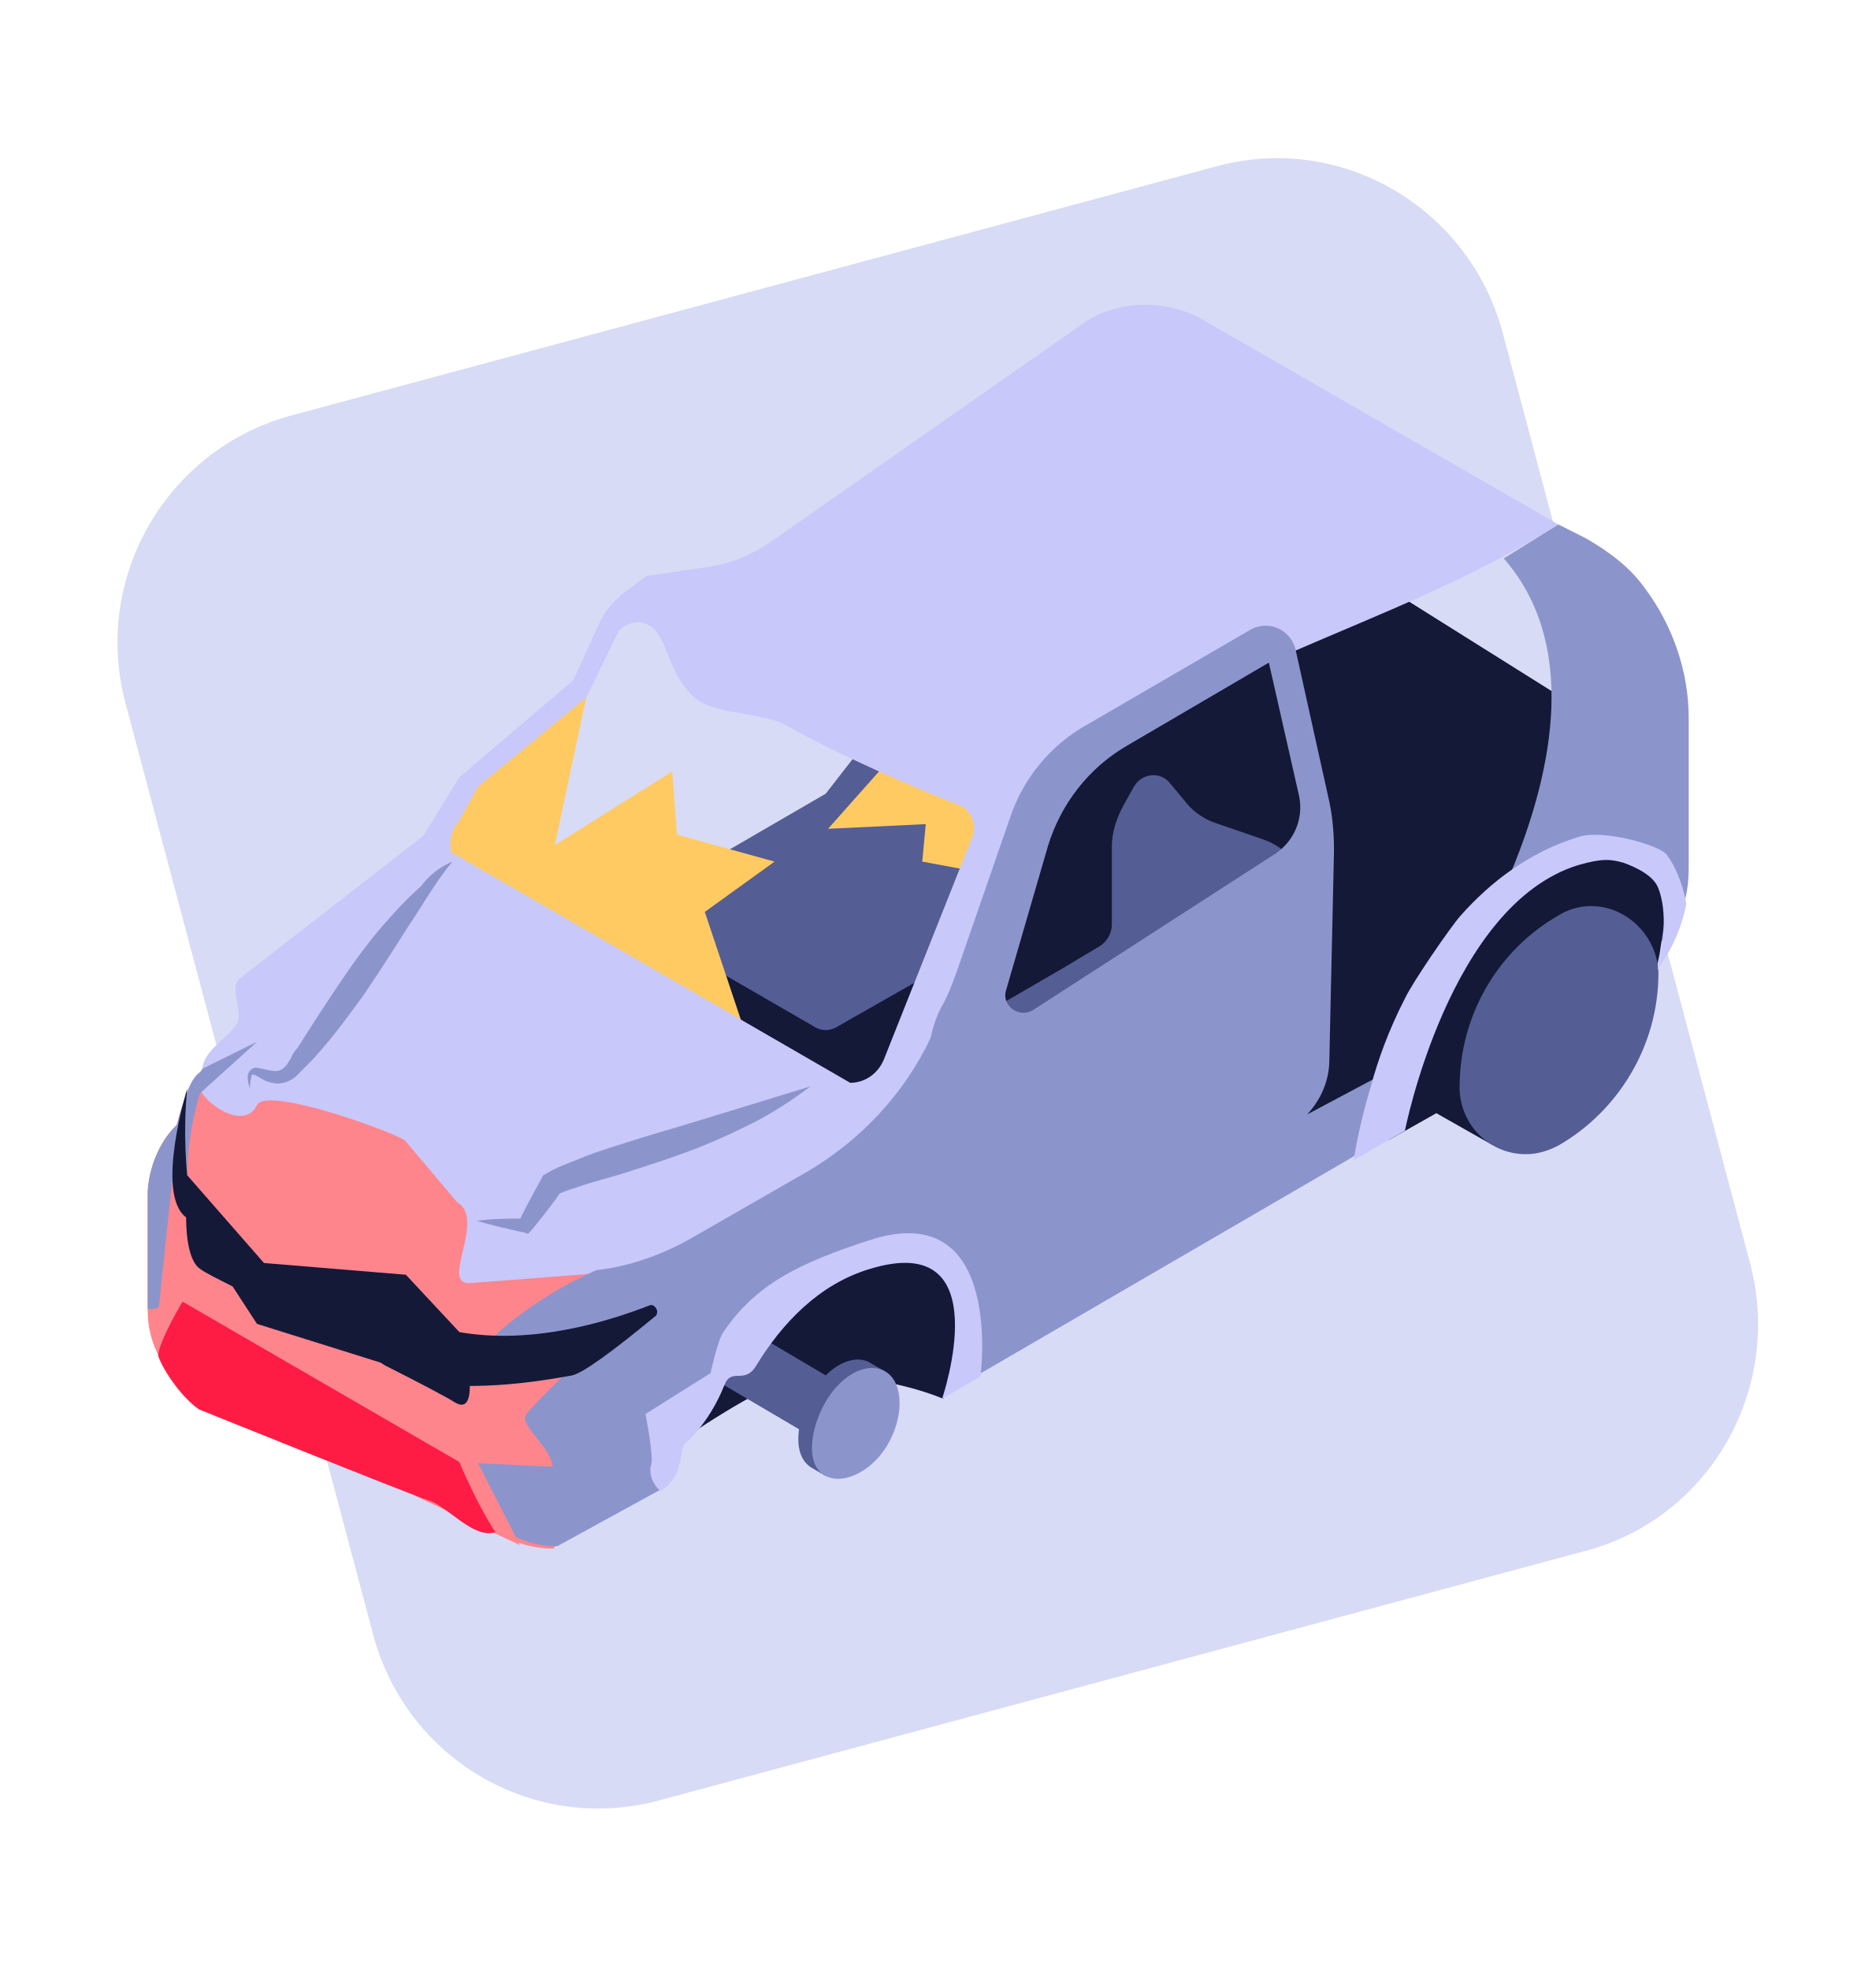
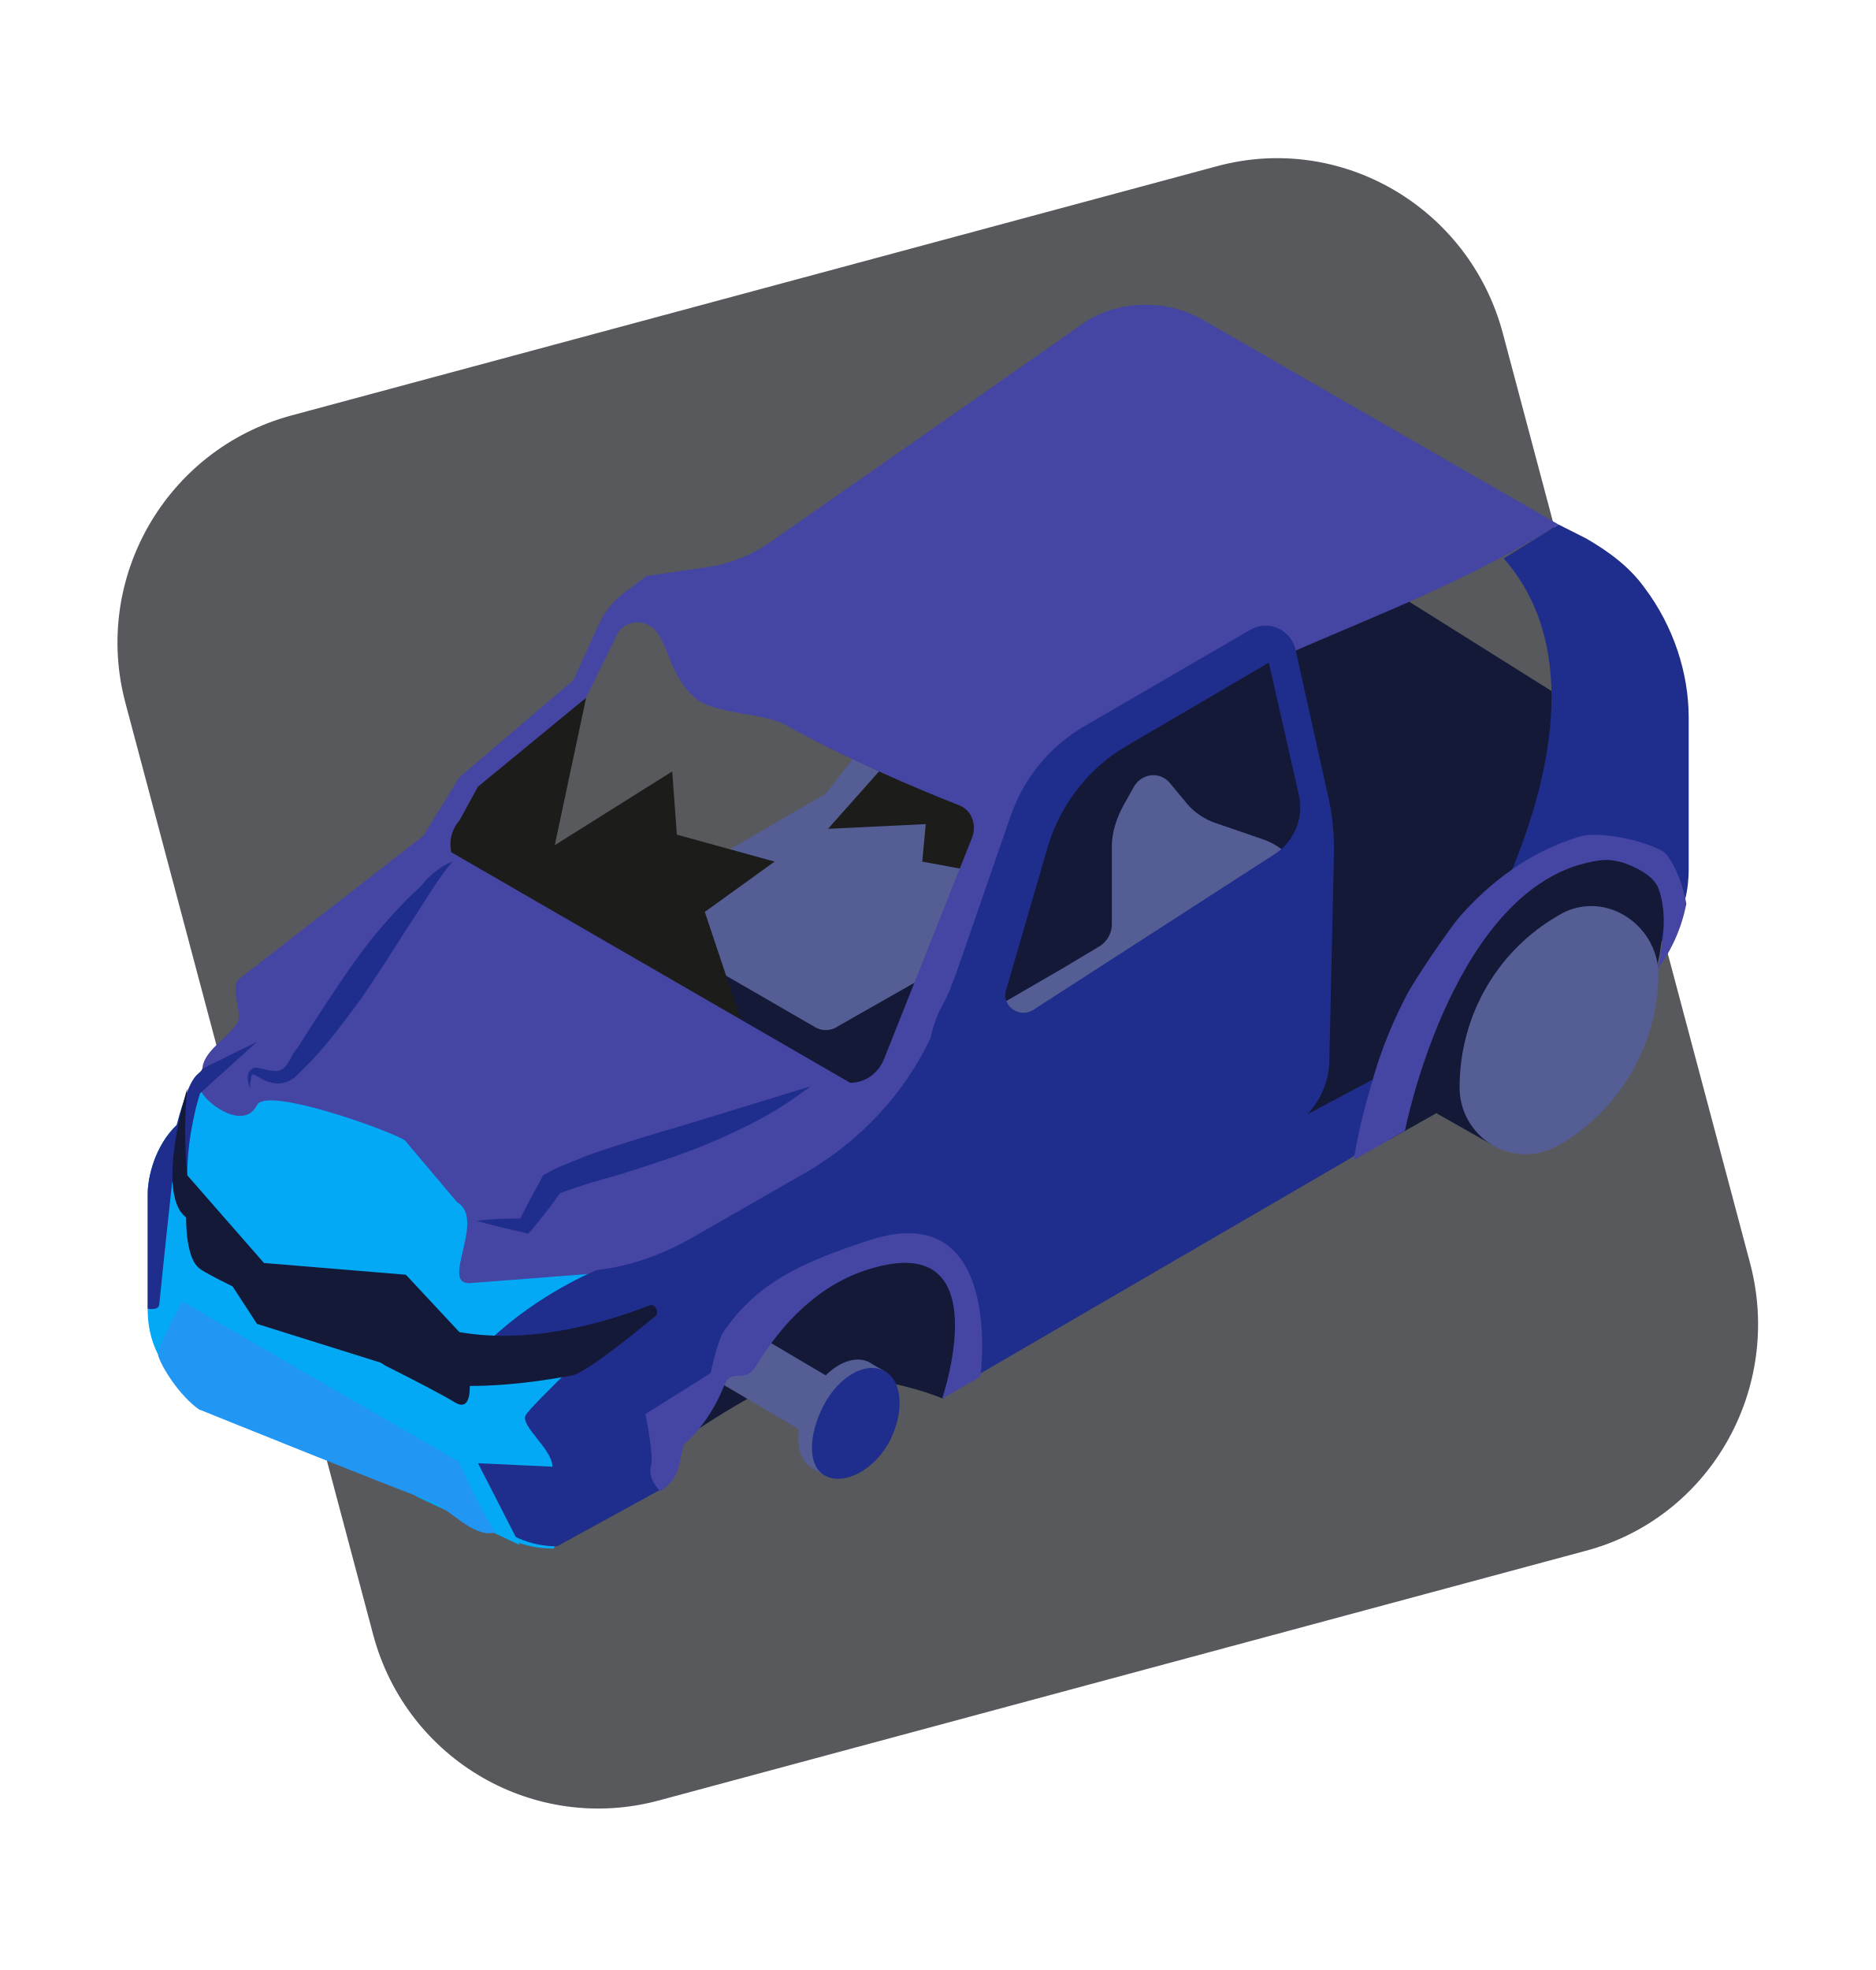
<svg xmlns="http://www.w3.org/2000/svg" width="40" height="42" viewBox="0 0 40 42" fill="none">
-   <path d="M33.8 33.066L14.061 38.382C11.407 39.105 8.679 37.533 7.96 34.863L2.678 15C1.959 12.33 3.546 9.585 6.2 8.861L25.939 3.546C28.593 2.823 31.32 4.42 32.04 7.09L37.322 26.953C38.016 29.623 36.454 32.368 33.8 33.066Z" fill="#D7DBF5" />
+   <path d="M33.8 33.066L14.061 38.382C11.407 39.105 8.679 37.533 7.96 34.863L2.678 15C1.959 12.33 3.546 9.585 6.2 8.861L25.939 3.546C28.593 2.823 31.32 4.42 32.04 7.09L37.322 26.953C38.016 29.623 36.454 32.368 33.8 33.066Z" fill="#58595c" />
  <path d="M34.42 13.702L33.23 14.825C33.23 14.825 26.584 10.658 26.361 10.508C26.137 10.383 24.277 13.577 23.93 13.777L3.472 25.655L19.516 28.674L34.742 20.439C35.313 20.09 34.42 13.702 34.42 13.702Z" fill="#141938" />
  <path d="M21.897 14.177L20.88 13.827C20.657 13.752 20.434 13.603 20.285 13.428L19.913 12.979C19.715 12.729 19.318 12.754 19.144 13.054L18.797 13.652C18.723 13.777 18.673 13.927 18.673 14.102V15.549L17.607 16.921L14.209 18.893C14.085 18.968 14.011 19.092 14.011 19.242V19.716C14.011 19.866 14.085 19.991 14.209 20.066L17.359 21.887C17.508 21.987 17.706 21.987 17.855 21.887L21.451 19.841C21.55 19.791 21.599 19.691 21.599 19.567V19.242L22.74 15.898C22.963 15.2 22.591 14.426 21.897 14.177Z" fill="#545D94" />
  <path d="M26.931 17.895L25.914 17.545C25.691 17.471 25.468 17.321 25.319 17.146L24.947 16.697C24.749 16.448 24.352 16.472 24.178 16.772L23.955 17.171C23.806 17.446 23.707 17.745 23.707 18.044V19.716C23.707 19.891 23.608 20.066 23.459 20.166L22.666 20.64L19.268 22.611C19.144 22.686 19.07 22.811 19.07 22.96V23.434C19.07 23.584 19.144 23.709 19.268 23.784L22.418 25.605C22.566 25.705 22.765 25.705 22.914 25.605L26.509 23.559C26.609 23.509 26.658 23.41 26.658 23.285V22.96L27.799 19.617C28.022 18.893 27.65 18.144 26.931 17.895Z" fill="#545D94" />
-   <path d="M12.498 14.875L11.829 18.019L14.333 16.447L14.433 17.795L16.516 18.369L15.028 19.442L15.871 21.962L9.026 18.369L10.192 16.572L12.498 14.875Z" fill="#FFCA61" />
-   <path d="M19.119 16.023L17.656 17.67L19.739 17.57L19.665 18.369L21.004 18.618L21.351 16.996L19.119 16.023Z" fill="#FFCA61" />
-   <path d="M4.488 22.785C4.414 22.96 4.067 22.76 3.769 23.983C3.298 24.432 3.149 25.106 3.149 25.455V27.926C3.149 28.45 3.323 28.924 3.67 29.323C3.819 29.498 4.563 29.098 4.786 29.223C6.72 30.346 8.803 31.369 8.803 31.369C9.919 32.018 10.514 33.016 11.804 33.016L12.151 32.342L13.813 25.305L4.488 22.785Z" fill="#FF858D" />
-   <path d="M33.23 11.182L25.642 6.815C24.898 6.391 23.955 6.391 23.211 6.815L16.392 11.581C16.02 11.831 15.598 12.006 15.152 12.08L13.788 12.28L13.317 12.629C13.094 12.804 12.895 13.029 12.771 13.303L12.226 14.501L9.795 16.572L9.027 17.82L5.108 20.864C4.885 21.039 5.183 21.588 5.059 21.812C4.86 22.137 4.315 22.411 4.315 22.81L4.265 23.185C4.265 23.434 5.183 24.158 5.48 23.559C5.679 23.16 8.258 24.083 8.63 24.308L9.746 25.63C10.39 26.005 9.324 27.452 10.068 27.352L12.994 27.127C13.54 27.078 14.507 27.427 14.978 27.152C16.863 26.129 19.194 23.759 19.343 23.809L21.723 17.321C25.468 14.127 29.485 13.528 33.23 11.182ZM20.732 17.845L18.847 22.586C18.723 22.885 18.45 23.085 18.128 23.085L9.622 18.169C9.572 17.945 9.622 17.695 9.795 17.495L10.192 16.772L12.498 14.875L13.193 13.453C13.391 13.228 13.713 13.203 13.937 13.403C14.259 13.702 14.284 14.476 14.879 14.925C15.301 15.225 16.268 15.2 16.739 15.449C17.929 16.123 19.616 16.847 20.459 17.171C20.707 17.271 20.831 17.57 20.732 17.845Z" fill="#C8C8FA" />
-   <path d="M35.065 12.53C34.743 12.081 34.296 11.756 33.825 11.482L33.23 11.182L32.064 11.906C35.189 15.474 30.18 22.511 29.609 22.835L27.873 23.759C28.171 23.434 28.345 23.035 28.345 22.586L28.444 18.144C28.444 17.795 28.419 17.445 28.345 17.096L27.625 13.852C27.526 13.428 27.055 13.203 26.658 13.428L23.137 15.474C22.393 15.898 21.823 16.597 21.55 17.396L20.409 20.689C20.31 20.964 20.211 21.238 20.062 21.488C19.963 21.688 19.888 21.912 19.839 22.137C19.268 23.334 18.351 24.308 17.21 24.981L14.73 26.404C14.11 26.753 13.416 27.003 12.722 27.078C12.722 27.078 11.482 27.577 10.44 28.575L9.82 30.895C9.82 32.043 10.738 32.967 11.878 32.967L14.11 31.744C14.457 31.27 14.829 29.074 17.136 28.65L20.533 29.498L28.816 24.682L33.775 21.189C34.619 20.689 35.759 20.14 35.933 19.167C35.983 18.968 36.007 18.743 36.007 18.543V15.3C36.007 14.351 35.685 13.353 35.065 12.53ZM21.451 21.114L22.343 18.044C22.616 17.146 23.211 16.372 24.03 15.898L27.055 14.127L27.7 16.971C27.799 17.445 27.601 17.92 27.204 18.194L22.021 21.538C21.723 21.712 21.351 21.438 21.451 21.114Z" fill="#8C95CB" />
+   <path d="M12.498 14.875L11.829 18.019L14.333 16.447L14.433 17.795L16.516 18.369L15.028 19.442L15.871 21.962L9.026 18.369L10.192 16.572L12.498 14.875Z" fill="#1c1c1b" />
+   <path d="M19.119 16.023L17.656 17.67L19.739 17.57L19.665 18.369L21.004 18.618L21.351 16.996L19.119 16.023Z" fill="#1c1c1b" />
+   <path d="M4.488 22.785C4.414 22.96 4.067 22.76 3.769 23.983C3.298 24.432 3.149 25.106 3.149 25.455V27.926C3.149 28.45 3.323 28.924 3.67 29.323C3.819 29.498 4.563 29.098 4.786 29.223C6.72 30.346 8.803 31.369 8.803 31.369C9.919 32.018 10.514 33.016 11.804 33.016L12.151 32.342L13.813 25.305L4.488 22.785Z" fill="#03a9f4" />
+   <path d="M33.23 11.182L25.642 6.815C24.898 6.391 23.955 6.391 23.211 6.815L16.392 11.581C16.02 11.831 15.598 12.006 15.152 12.08L13.788 12.28L13.317 12.629C13.094 12.804 12.895 13.029 12.771 13.303L12.226 14.501L9.795 16.572L9.027 17.82L5.108 20.864C4.885 21.039 5.183 21.588 5.059 21.812C4.86 22.137 4.315 22.411 4.315 22.81L4.265 23.185C4.265 23.434 5.183 24.158 5.48 23.559C5.679 23.16 8.258 24.083 8.63 24.308L9.746 25.63C10.39 26.005 9.324 27.452 10.068 27.352L12.994 27.127C13.54 27.078 14.507 27.427 14.978 27.152C16.863 26.129 19.194 23.759 19.343 23.809L21.723 17.321C25.468 14.127 29.485 13.528 33.23 11.182ZM20.732 17.845L18.847 22.586C18.723 22.885 18.45 23.085 18.128 23.085L9.622 18.169C9.572 17.945 9.622 17.695 9.795 17.495L10.192 16.772L12.498 14.875L13.193 13.453C13.391 13.228 13.713 13.203 13.937 13.403C14.259 13.702 14.284 14.476 14.879 14.925C15.301 15.225 16.268 15.2 16.739 15.449C17.929 16.123 19.616 16.847 20.459 17.171C20.707 17.271 20.831 17.57 20.732 17.845Z" fill="#4545a3" />
+   <path d="M35.065 12.53C34.743 12.081 34.296 11.756 33.825 11.482L33.23 11.182L32.064 11.906C35.189 15.474 30.18 22.511 29.609 22.835L27.873 23.759C28.171 23.434 28.345 23.035 28.345 22.586L28.444 18.144C28.444 17.795 28.419 17.445 28.345 17.096L27.625 13.852C27.526 13.428 27.055 13.203 26.658 13.428L23.137 15.474C22.393 15.898 21.823 16.597 21.55 17.396L20.409 20.689C20.31 20.964 20.211 21.238 20.062 21.488C19.963 21.688 19.888 21.912 19.839 22.137C19.268 23.334 18.351 24.308 17.21 24.981L14.73 26.404C14.11 26.753 13.416 27.003 12.722 27.078C12.722 27.078 11.482 27.577 10.44 28.575L9.82 30.895C9.82 32.043 10.738 32.967 11.878 32.967L14.11 31.744C14.457 31.27 14.829 29.074 17.136 28.65L20.533 29.498L28.816 24.682L33.775 21.189C34.619 20.689 35.759 20.14 35.933 19.167C35.983 18.968 36.007 18.743 36.007 18.543V15.3C36.007 14.351 35.685 13.353 35.065 12.53ZM21.451 21.114L22.343 18.044C22.616 17.146 23.211 16.372 24.03 15.898L27.055 14.127L27.7 16.971C27.799 17.445 27.601 17.92 27.204 18.194L22.021 21.538C21.723 21.712 21.351 21.438 21.451 21.114Z" fill="#1f2e8c" />
  <path d="M35.437 18.468C35.437 18.468 34.569 17.969 34.519 18.019C34.47 18.069 33.106 18.319 33.106 18.319L31.221 19.965L29.609 24.307L30.626 23.733L31.816 24.407L35.313 20.689L35.387 20.34L35.536 19.342L35.437 18.468Z" fill="#141938" />
  <path d="M33.924 19.317C33.676 19.317 33.428 19.392 33.23 19.517C31.965 20.24 31.122 21.613 31.122 23.185C31.122 23.958 31.742 24.607 32.535 24.607C32.783 24.607 33.031 24.532 33.255 24.407C34.495 23.684 35.362 22.311 35.362 20.739C35.338 19.966 34.693 19.317 33.924 19.317Z" fill="#545D94" />
-   <path d="M33.651 17.845C32.61 18.169 31.791 18.793 31.147 19.517C30.924 19.766 30.105 20.964 29.956 21.288C29.609 21.962 29.386 22.586 29.237 23.135C28.964 24.033 28.865 24.732 28.865 24.732L29.956 24.108C29.956 24.108 30.899 19.292 33.651 18.444C34.172 18.294 34.346 18.319 34.618 18.394C34.891 18.494 35.263 18.668 35.362 18.943C35.561 19.467 35.462 20.166 35.338 20.665C35.66 20.24 35.858 19.766 35.958 19.267C35.883 18.893 35.759 18.518 35.536 18.219C35.387 18.02 34.172 17.67 33.651 17.845Z" fill="#C8C8FA" />
-   <path d="M3.67 25.206L3.992 25.056C3.992 24.133 4.265 23.309 4.265 23.309L5.48 22.211L4.315 22.785C4.24 22.96 4.092 22.76 3.769 23.983C3.298 24.432 3.149 25.106 3.149 25.455V26.279C3.149 27.027 3.149 27.502 3.149 27.901C3.149 27.901 3.397 27.951 3.397 27.801C3.496 26.803 3.67 25.206 3.67 25.206Z" fill="#8C95CB" />
-   <path d="M11.209 30.172C11.085 30.396 11.779 30.895 11.779 31.27L10.192 31.195L11.085 32.941L8.853 31.893L9.77 29.348L13.168 28.2C13.193 28.2 11.333 29.947 11.209 30.172Z" fill="#FF858D" />
+   <path d="M33.651 17.845C32.61 18.169 31.791 18.793 31.147 19.517C30.924 19.766 30.105 20.964 29.956 21.288C29.609 21.962 29.386 22.586 29.237 23.135C28.964 24.033 28.865 24.732 28.865 24.732L29.956 24.108C29.956 24.108 30.899 19.292 33.651 18.444C34.172 18.294 34.346 18.319 34.618 18.394C34.891 18.494 35.263 18.668 35.362 18.943C35.561 19.467 35.462 20.166 35.338 20.665C35.66 20.24 35.858 19.766 35.958 19.267C35.883 18.893 35.759 18.518 35.536 18.219C35.387 18.02 34.172 17.67 33.651 17.845Z" fill="#4545a3" />
+   <path d="M3.67 25.206L3.992 25.056C3.992 24.133 4.265 23.309 4.265 23.309L5.48 22.211L4.315 22.785C4.24 22.96 4.092 22.76 3.769 23.983C3.298 24.432 3.149 25.106 3.149 25.455V26.279C3.149 27.027 3.149 27.502 3.149 27.901C3.149 27.901 3.397 27.951 3.397 27.801C3.496 26.803 3.67 25.206 3.67 25.206Z" fill="#1f2e8c" />
+   <path d="M11.209 30.172C11.085 30.396 11.779 30.895 11.779 31.27L10.192 31.195L11.085 32.941L8.853 31.893L9.77 29.348L13.168 28.2C13.193 28.2 11.333 29.947 11.209 30.172Z" fill="#03a9f4" />
  <path d="M13.862 27.826C12.969 28.175 11.357 28.674 9.795 28.4L8.654 27.177L5.629 26.927L3.992 25.056C3.992 25.056 3.893 24.183 3.992 23.209C3.992 23.209 3.298 25.455 3.968 25.954C3.968 26.404 4.042 26.903 4.265 27.052C4.364 27.127 4.612 27.252 4.96 27.427L5.48 28.225L8.109 29.049C8.159 29.074 8.183 29.099 8.233 29.123C8.927 29.473 9.498 29.772 9.696 29.897C9.944 30.047 10.018 29.847 10.018 29.548C10.415 29.548 11.134 29.523 12.201 29.323C12.424 29.273 13.019 28.849 13.986 28.05C14.061 27.951 13.961 27.801 13.862 27.826Z" fill="#141938" />
-   <path d="M3.893 27.751L9.795 31.17C10.192 32.118 10.564 32.667 10.564 32.667C10.093 32.816 9.547 32.118 9.15 31.993C8.754 31.868 4.24 30.047 4.24 30.047C3.819 29.747 3.447 29.148 3.372 28.899C3.397 28.574 3.893 27.751 3.893 27.751Z" fill="#FF1C44" />
-   <path d="M9.646 18.369C9.274 18.818 9.002 19.317 8.679 19.791C8.382 20.265 8.059 20.764 7.737 21.238C7.39 21.712 7.043 22.186 6.646 22.611C6.596 22.661 6.547 22.711 6.497 22.761C6.447 22.81 6.398 22.86 6.323 22.935C6.199 23.06 5.976 23.135 5.803 23.085C5.629 23.06 5.505 22.935 5.406 22.91C5.381 22.91 5.381 22.885 5.381 22.91C5.356 22.935 5.356 22.96 5.356 22.985C5.331 23.06 5.331 23.135 5.331 23.21C5.307 23.135 5.282 23.06 5.282 22.985C5.282 22.935 5.282 22.91 5.307 22.86C5.331 22.81 5.406 22.761 5.455 22.761C5.629 22.785 5.753 22.835 5.877 22.835C5.976 22.835 6.051 22.785 6.125 22.686C6.15 22.636 6.199 22.586 6.224 22.511C6.249 22.461 6.299 22.386 6.348 22.336C6.646 21.862 6.968 21.363 7.291 20.889C7.613 20.415 7.96 19.941 8.357 19.517C8.555 19.292 8.754 19.092 8.977 18.893C9.126 18.693 9.349 18.493 9.646 18.369Z" fill="#8C95CB" />
-   <path d="M17.284 23.16C16.888 23.459 16.466 23.734 16.02 23.958C15.573 24.183 15.127 24.382 14.656 24.557C14.185 24.732 13.713 24.881 13.242 25.031L12.548 25.231C12.325 25.306 12.077 25.381 11.903 25.455L11.977 25.381C11.779 25.68 11.556 25.954 11.333 26.229L11.258 26.304L11.184 26.279C10.837 26.204 10.514 26.129 10.167 26.029C10.514 25.979 10.862 25.979 11.209 25.979L11.06 26.054C11.209 25.73 11.382 25.43 11.556 25.106L11.581 25.056L11.63 25.031C11.878 24.881 12.101 24.807 12.35 24.707C12.573 24.607 12.821 24.532 13.044 24.457C13.515 24.308 13.986 24.158 14.433 24.033L15.821 23.609L17.284 23.16Z" fill="#8C95CB" />
+   <path d="M3.893 27.751L9.795 31.17C10.192 32.118 10.564 32.667 10.564 32.667C10.093 32.816 9.547 32.118 9.15 31.993C8.754 31.868 4.24 30.047 4.24 30.047C3.819 29.747 3.447 29.148 3.372 28.899C3.397 28.574 3.893 27.751 3.893 27.751Z" fill="#2196f3" />
+   <path d="M9.646 18.369C9.274 18.818 9.002 19.317 8.679 19.791C8.382 20.265 8.059 20.764 7.737 21.238C7.39 21.712 7.043 22.186 6.646 22.611C6.596 22.661 6.547 22.711 6.497 22.761C6.447 22.81 6.398 22.86 6.323 22.935C6.199 23.06 5.976 23.135 5.803 23.085C5.629 23.06 5.505 22.935 5.406 22.91C5.381 22.91 5.381 22.885 5.381 22.91C5.356 22.935 5.356 22.96 5.356 22.985C5.331 23.06 5.331 23.135 5.331 23.21C5.307 23.135 5.282 23.06 5.282 22.985C5.282 22.935 5.282 22.91 5.307 22.86C5.331 22.81 5.406 22.761 5.455 22.761C5.629 22.785 5.753 22.835 5.877 22.835C5.976 22.835 6.051 22.785 6.125 22.686C6.15 22.636 6.199 22.586 6.224 22.511C6.249 22.461 6.299 22.386 6.348 22.336C6.646 21.862 6.968 21.363 7.291 20.889C7.613 20.415 7.96 19.941 8.357 19.517C8.555 19.292 8.754 19.092 8.977 18.893C9.126 18.693 9.349 18.493 9.646 18.369Z" fill="#1f2e8c" />
+   <path d="M17.284 23.16C16.888 23.459 16.466 23.734 16.02 23.958C15.573 24.183 15.127 24.382 14.656 24.557C14.185 24.732 13.713 24.881 13.242 25.031L12.548 25.231C12.325 25.306 12.077 25.381 11.903 25.455L11.977 25.381C11.779 25.68 11.556 25.954 11.333 26.229L11.258 26.304L11.184 26.279C10.837 26.204 10.514 26.129 10.167 26.029C10.514 25.979 10.862 25.979 11.209 25.979L11.06 26.054C11.209 25.73 11.382 25.43 11.556 25.106L11.581 25.056L11.63 25.031C11.878 24.881 12.101 24.807 12.35 24.707C12.573 24.607 12.821 24.532 13.044 24.457C13.515 24.308 13.986 24.158 14.433 24.033L15.821 23.609L17.284 23.16Z" fill="#1f2e8c" />
  <path d="M20.111 29.822L20.706 28.425L19.987 26.778H18.252L16.987 27.676L15.524 29.223L14.73 30.571C14.73 30.571 15.276 30.197 15.896 29.847C17.805 28.799 20.111 29.822 20.111 29.822Z" fill="#141938" />
  <path d="M18.549 29.049C18.276 28.899 17.904 29.024 17.607 29.323L16.044 28.4L15.425 29.523L17.037 30.471C16.987 30.845 17.061 31.145 17.309 31.294L17.607 31.469L18.847 29.223C18.847 29.223 18.574 29.074 18.549 29.049Z" fill="#545D94" />
-   <path d="M18.847 29.223C18.45 29.024 17.88 29.348 17.557 29.972C17.235 30.596 17.21 31.269 17.607 31.469C18.003 31.669 18.648 31.344 18.971 30.721C19.293 30.097 19.243 29.423 18.847 29.223Z" fill="#8C95CB" />
-   <path d="M14.581 30.796C14.581 30.796 15.102 30.396 15.449 29.523C15.598 29.149 15.871 29.523 16.119 29.124C16.664 28.226 17.458 27.377 18.549 27.053C21.326 26.204 20.087 29.823 20.087 29.823L20.905 29.348C20.905 29.348 21.426 25.53 18.574 26.429C17.036 26.928 16.119 27.377 15.424 28.4C15.3 28.575 15.152 29.274 15.152 29.274L13.763 30.147C13.763 30.147 13.937 31.02 13.887 31.22C13.788 31.544 14.085 31.794 14.085 31.794C14.532 31.47 14.457 31.22 14.581 30.796Z" fill="#C8C8FA" />
+   <path d="M18.847 29.223C18.45 29.024 17.88 29.348 17.557 29.972C17.235 30.596 17.21 31.269 17.607 31.469C18.003 31.669 18.648 31.344 18.971 30.721C19.293 30.097 19.243 29.423 18.847 29.223Z" fill="#1f2e8c" />
+   <path d="M14.581 30.796C14.581 30.796 15.102 30.396 15.449 29.523C15.598 29.149 15.871 29.523 16.119 29.124C16.664 28.226 17.458 27.377 18.549 27.053C21.326 26.204 20.087 29.823 20.087 29.823L20.905 29.348C20.905 29.348 21.426 25.53 18.574 26.429C17.036 26.928 16.119 27.377 15.424 28.4C15.3 28.575 15.152 29.274 15.152 29.274L13.763 30.147C13.763 30.147 13.937 31.02 13.887 31.22C13.788 31.544 14.085 31.794 14.085 31.794C14.532 31.47 14.457 31.22 14.581 30.796Z" fill="#4545a3" />
</svg>
